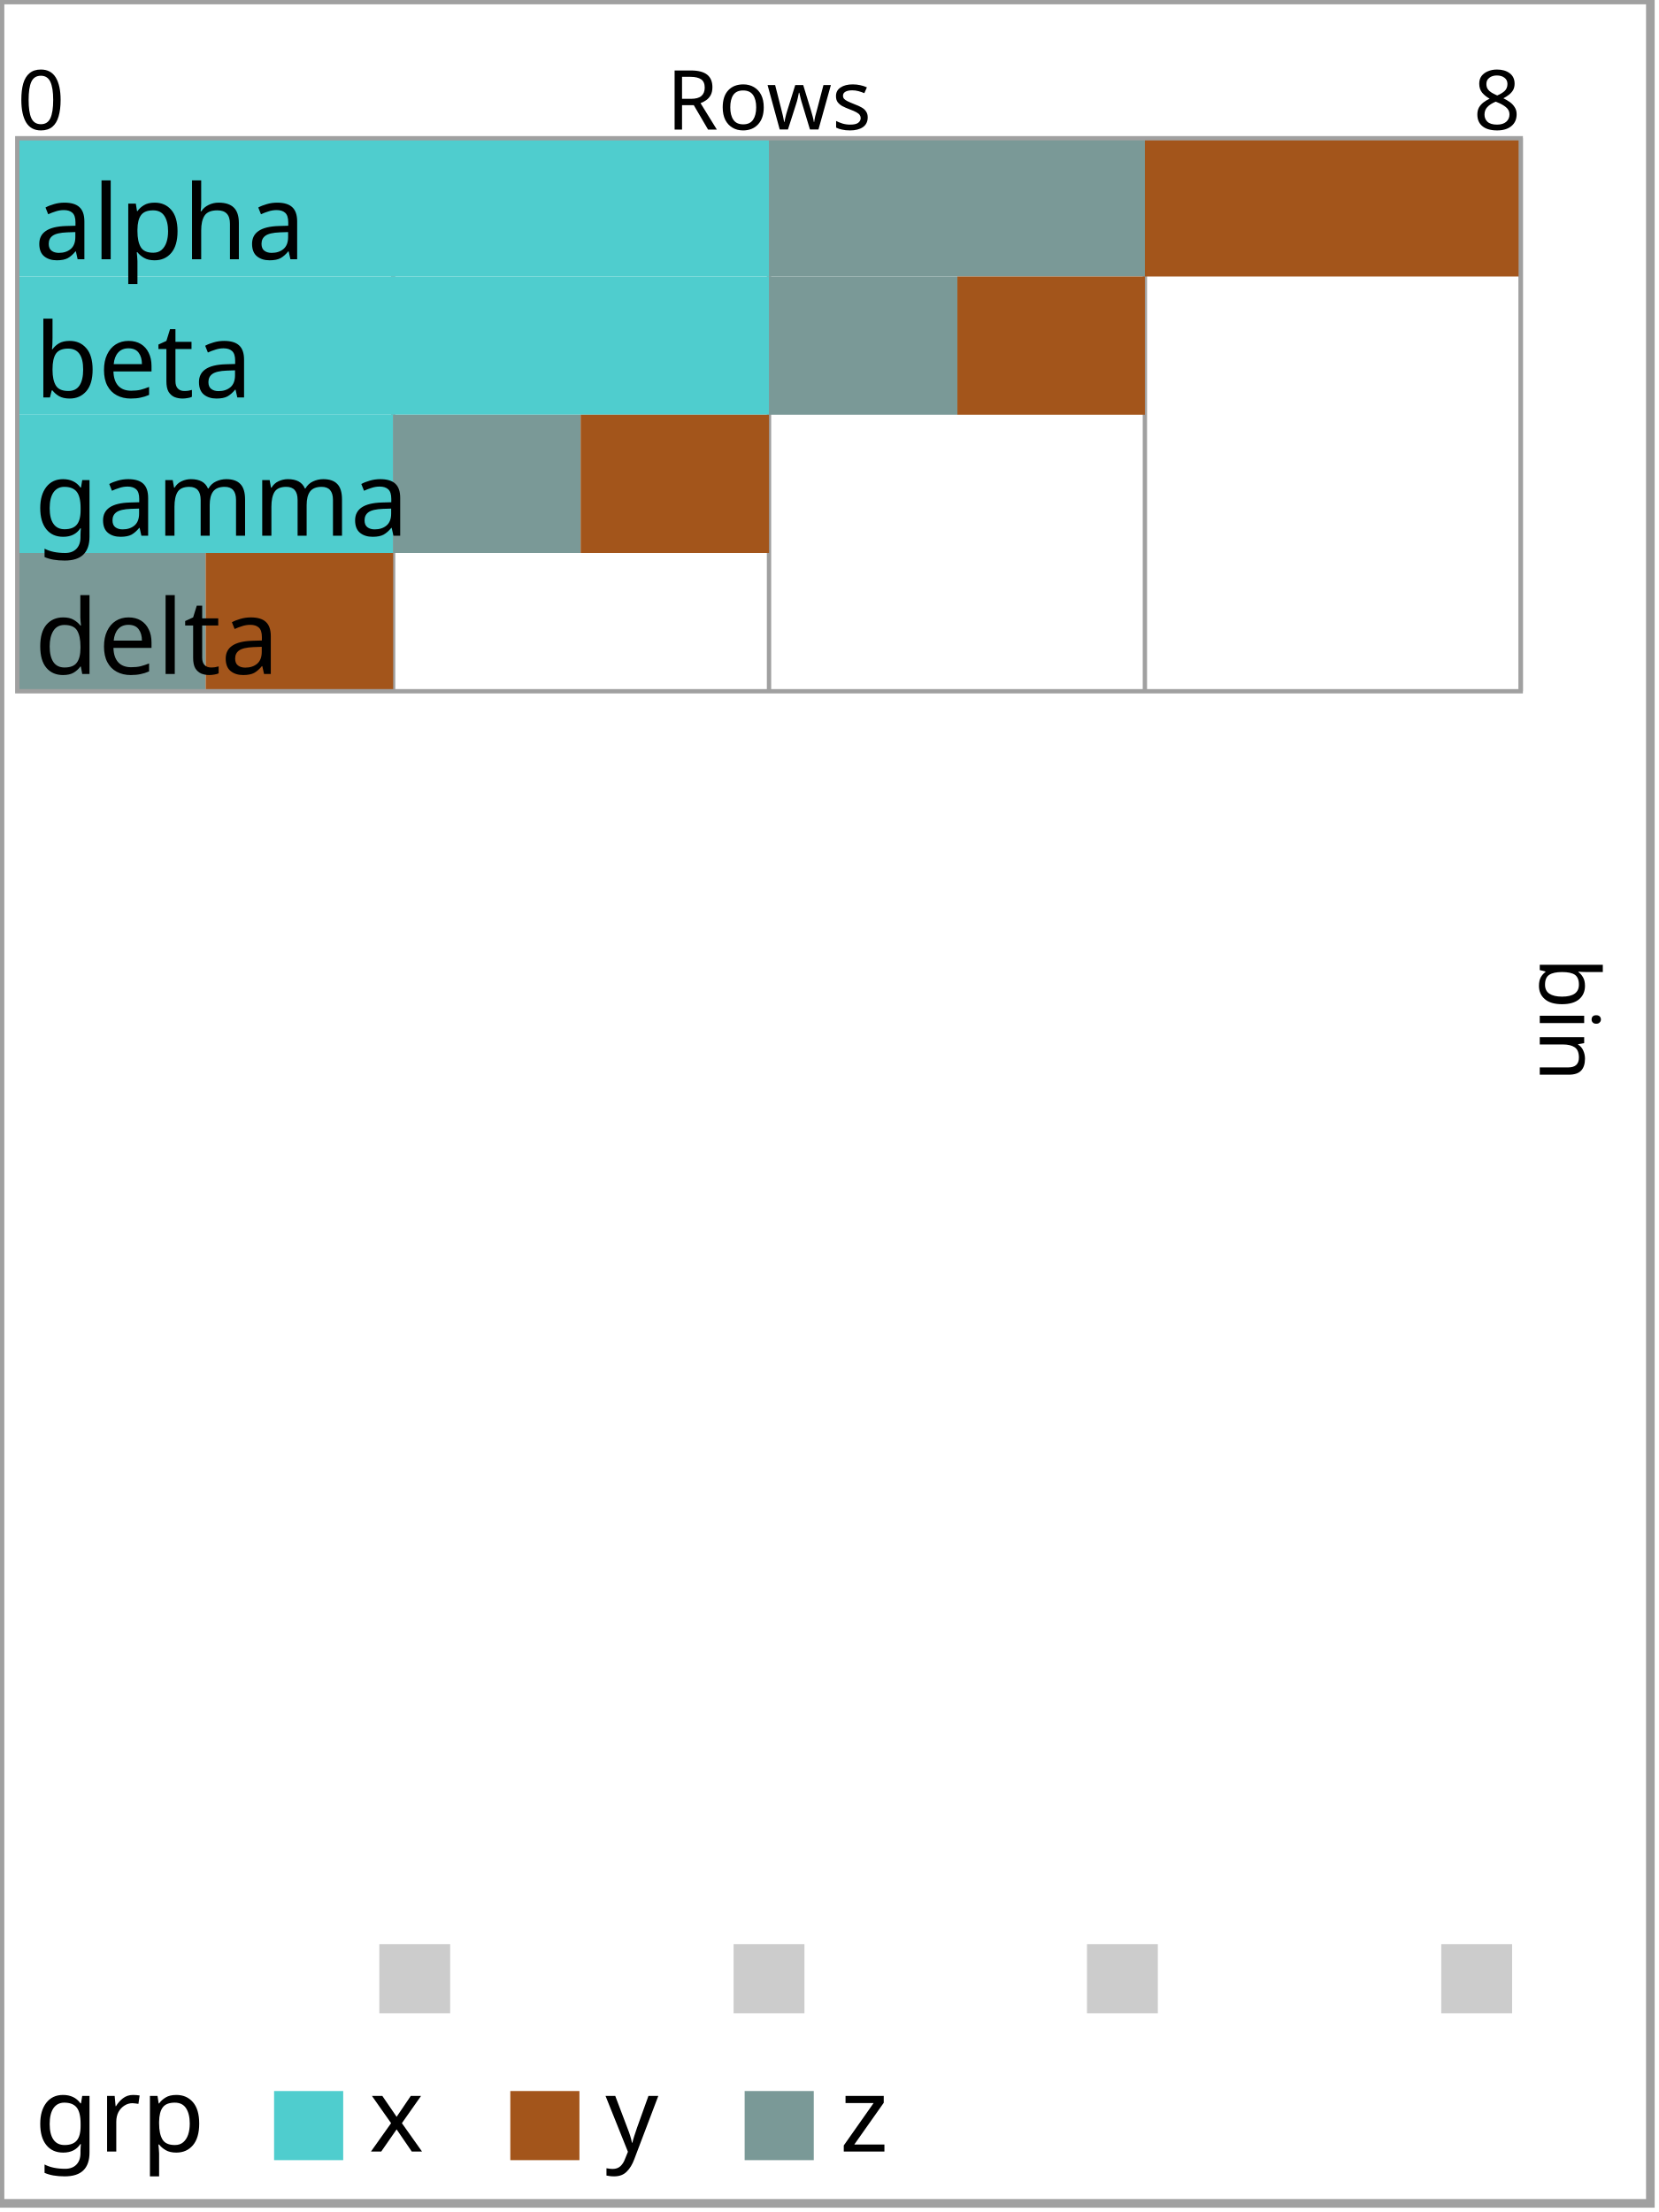
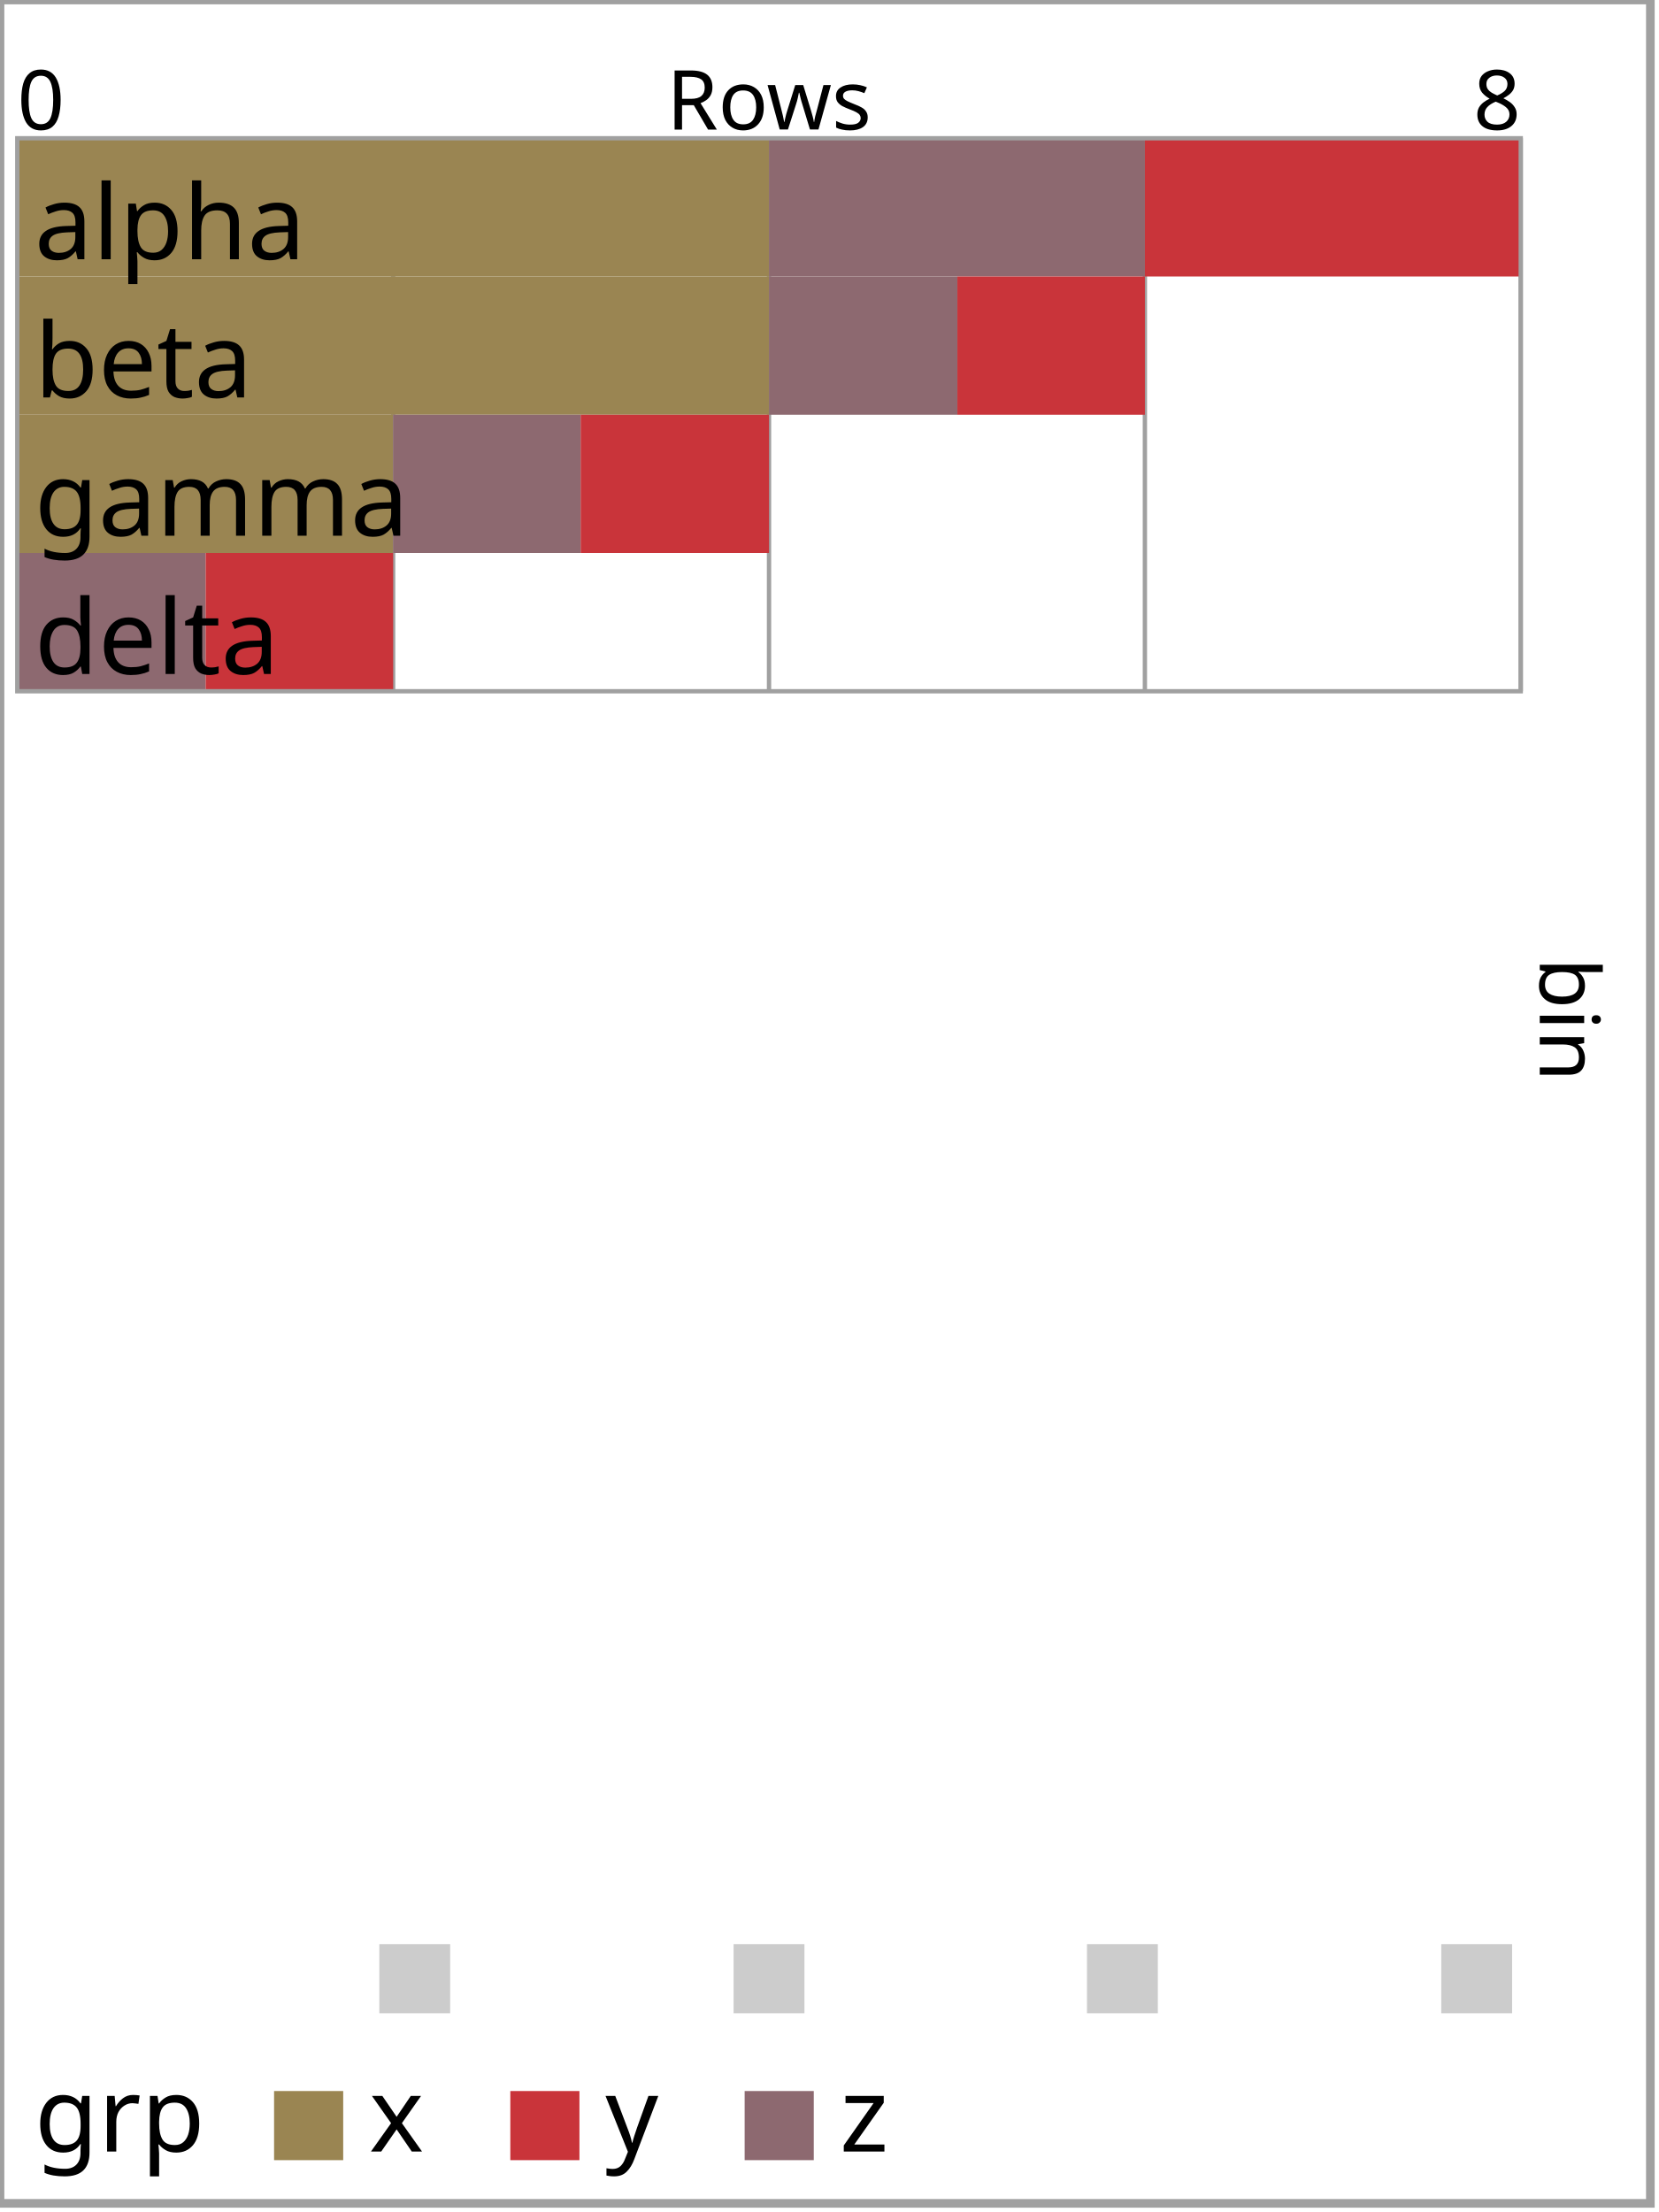
<svg xmlns="http://www.w3.org/2000/svg" id="histop_TESTID" x="0" y="0" width="192" height="256" font-family="'Noto Sans', sans-serif">
  <rect x="0" y="0" width="192" height="256" fill="#ffffff" />
  <line x1="45.5" y1="16.0" x2="45.5" y2="80.0" stroke="#a0a0a0" stroke-width="0.5" />
  <line x1="89.0" y1="16.0" x2="89.0" y2="80.0" stroke="#a0a0a0" stroke-width="0.5" />
  <line x1="132.5" y1="16.0" x2="132.5" y2="80.0" stroke="#a0a0a0" stroke-width="0.5" />
  <line x1="176.0" y1="16.0" x2="176.0" y2="80.0" stroke="#a0a0a0" stroke-width="0.5" />
-   <rect x="2.0" y="16" width="87.0" height="16" fill="#4fcdce" stroke="none" />
-   <rect x="89.0" y="16" width="43.5" height="16" fill="#7a9997" stroke="none" />
-   <rect x="132.5" y="16" width="43.5" height="16" fill="#a3551b" stroke="none" />
-   <rect x="2.0" y="32" width="87.0" height="16" fill="#4fcdce" stroke="none" />
-   <rect x="89.0" y="32" width="21.8" height="16" fill="#7a9997" stroke="none" />
-   <rect x="110.8" y="32" width="21.7" height="16" fill="#a3551b" stroke="none" />
-   <rect x="2.0" y="64" width="21.8" height="16" fill="#7a9997" stroke="none" />
-   <rect x="23.8" y="64" width="21.7" height="16" fill="#a3551b" stroke="none" />
-   <rect x="2.0" y="48" width="43.5" height="16" fill="#4fcdce" stroke="none" />
-   <rect x="45.5" y="48" width="21.7" height="16" fill="#7a9997" stroke="none" />
-   <rect x="67.2" y="48" width="21.8" height="16" fill="#a3551b" stroke="none" />
+   <rect x="2.0" y="16" width="87.0" height="16" fill="#9a8552" stroke="none" />
+   <rect x="89.0" y="16" width="43.5" height="16" fill="#8d6970" stroke="none" />
+   <rect x="132.5" y="16" width="43.5" height="16" fill="#c9343a" stroke="none" />
+   <rect x="2.0" y="32" width="87.0" height="16" fill="#9a8552" stroke="none" />
+   <rect x="89.0" y="32" width="21.8" height="16" fill="#8d6970" stroke="none" />
+   <rect x="110.8" y="32" width="21.7" height="16" fill="#c9343a" stroke="none" />
+   <rect x="2.0" y="64" width="21.8" height="16" fill="#8d6970" stroke="none" />
+   <rect x="23.8" y="64" width="21.7" height="16" fill="#c9343a" stroke="none" />
+   <rect x="2.0" y="48" width="43.5" height="16" fill="#9a8552" stroke="none" />
+   <rect x="45.5" y="48" width="21.7" height="16" fill="#8d6970" stroke="none" />
+   <rect x="67.2" y="48" width="21.8" height="16" fill="#c9343a" stroke="none" />
  <text x="4" text-anchor="start" y="30" font-family="'Noto Sans', sans-serif" fill="#000000" font-size="12px">alpha</text>
  <text x="4" text-anchor="start" y="46" font-family="'Noto Sans', sans-serif" fill="#000000" font-size="12px">beta</text>
  <text x="4" text-anchor="start" y="62" font-family="'Noto Sans', sans-serif" fill="#000000" font-size="12px">gamma</text>
  <text x="4" text-anchor="start" y="78" font-family="'Noto Sans', sans-serif" fill="#000000" font-size="12px">delta</text>
  <rect x="2.0" y="16.0" width="174.0" height="64.0" stroke="#a0a0a0" fill="none" stroke-width="0.5" />
  <text x="2" text-anchor="start" y="15" font-family="'Noto Sans', sans-serif" fill="#000000" font-size="9.6px">0</text>
  <text x="89.0" text-anchor="middle" y="15" font-family="'Noto Sans', sans-serif" fill="#000000" font-size="9.6px">Rows</text>
  <text x="176" text-anchor="end" y="15" font-family="'Noto Sans', sans-serif" fill="#000000" font-size="9.6px">8</text>
  <text x="178.2" text-anchor="middle" y="118.0" font-family="'Noto Sans', sans-serif" fill="#000000" font-size="9.6px" transform="rotate(90,178.2,118.0)">bin</text>
  <rect x="43.9" y="225.0" width="8.2" height="8.0" fill="#cccccc" stroke="none" />
  <rect x="84.9" y="225.0" width="8.2" height="8.0" fill="#cccccc" stroke="none" />
  <rect x="125.8" y="225.0" width="8.2" height="8.0" fill="#cccccc" stroke="none" />
  <rect x="166.8" y="225.0" width="8.2" height="8.0" fill="#cccccc" stroke="none" />
  <text x="4.0" text-anchor="start" y="249.0" font-family="'Noto Sans', sans-serif" fill="#000000" font-size="12.0px">grp</text>
-   <rect x="31.72" y="242.00" width="8.00" height="8.00" fill="#4fcdce" />
+   <rect x="31.72" y="242.00" width="8.00" height="8.00" fill="#9a8552" />
  <text x="42.716" text-anchor="start" y="249.0" font-family="'Noto Sans', sans-serif" fill="#000000" font-size="12.0px">x</text>
-   <rect x="59.06" y="242.00" width="8.00" height="8.00" fill="#a3551b" />
+   <rect x="59.06" y="242.00" width="8.00" height="8.00" fill="#c9343a" />
  <text x="70.064" text-anchor="start" y="249.0" font-family="'Noto Sans', sans-serif" fill="#000000" font-size="12.0px">y</text>
-   <rect x="86.18" y="242.00" width="8.00" height="8.00" fill="#7a9997" />
+   <rect x="86.18" y="242.00" width="8.00" height="8.00" fill="#8d6970" />
  <text x="97.184" text-anchor="start" y="249.0" font-family="'Noto Sans', sans-serif" fill="#000000" font-size="12.0px">z</text>
  <rect x="0" y="0" width="191" height="255" fill="none" stroke="#a0a0a0" stroke-width="1" />
</svg>
